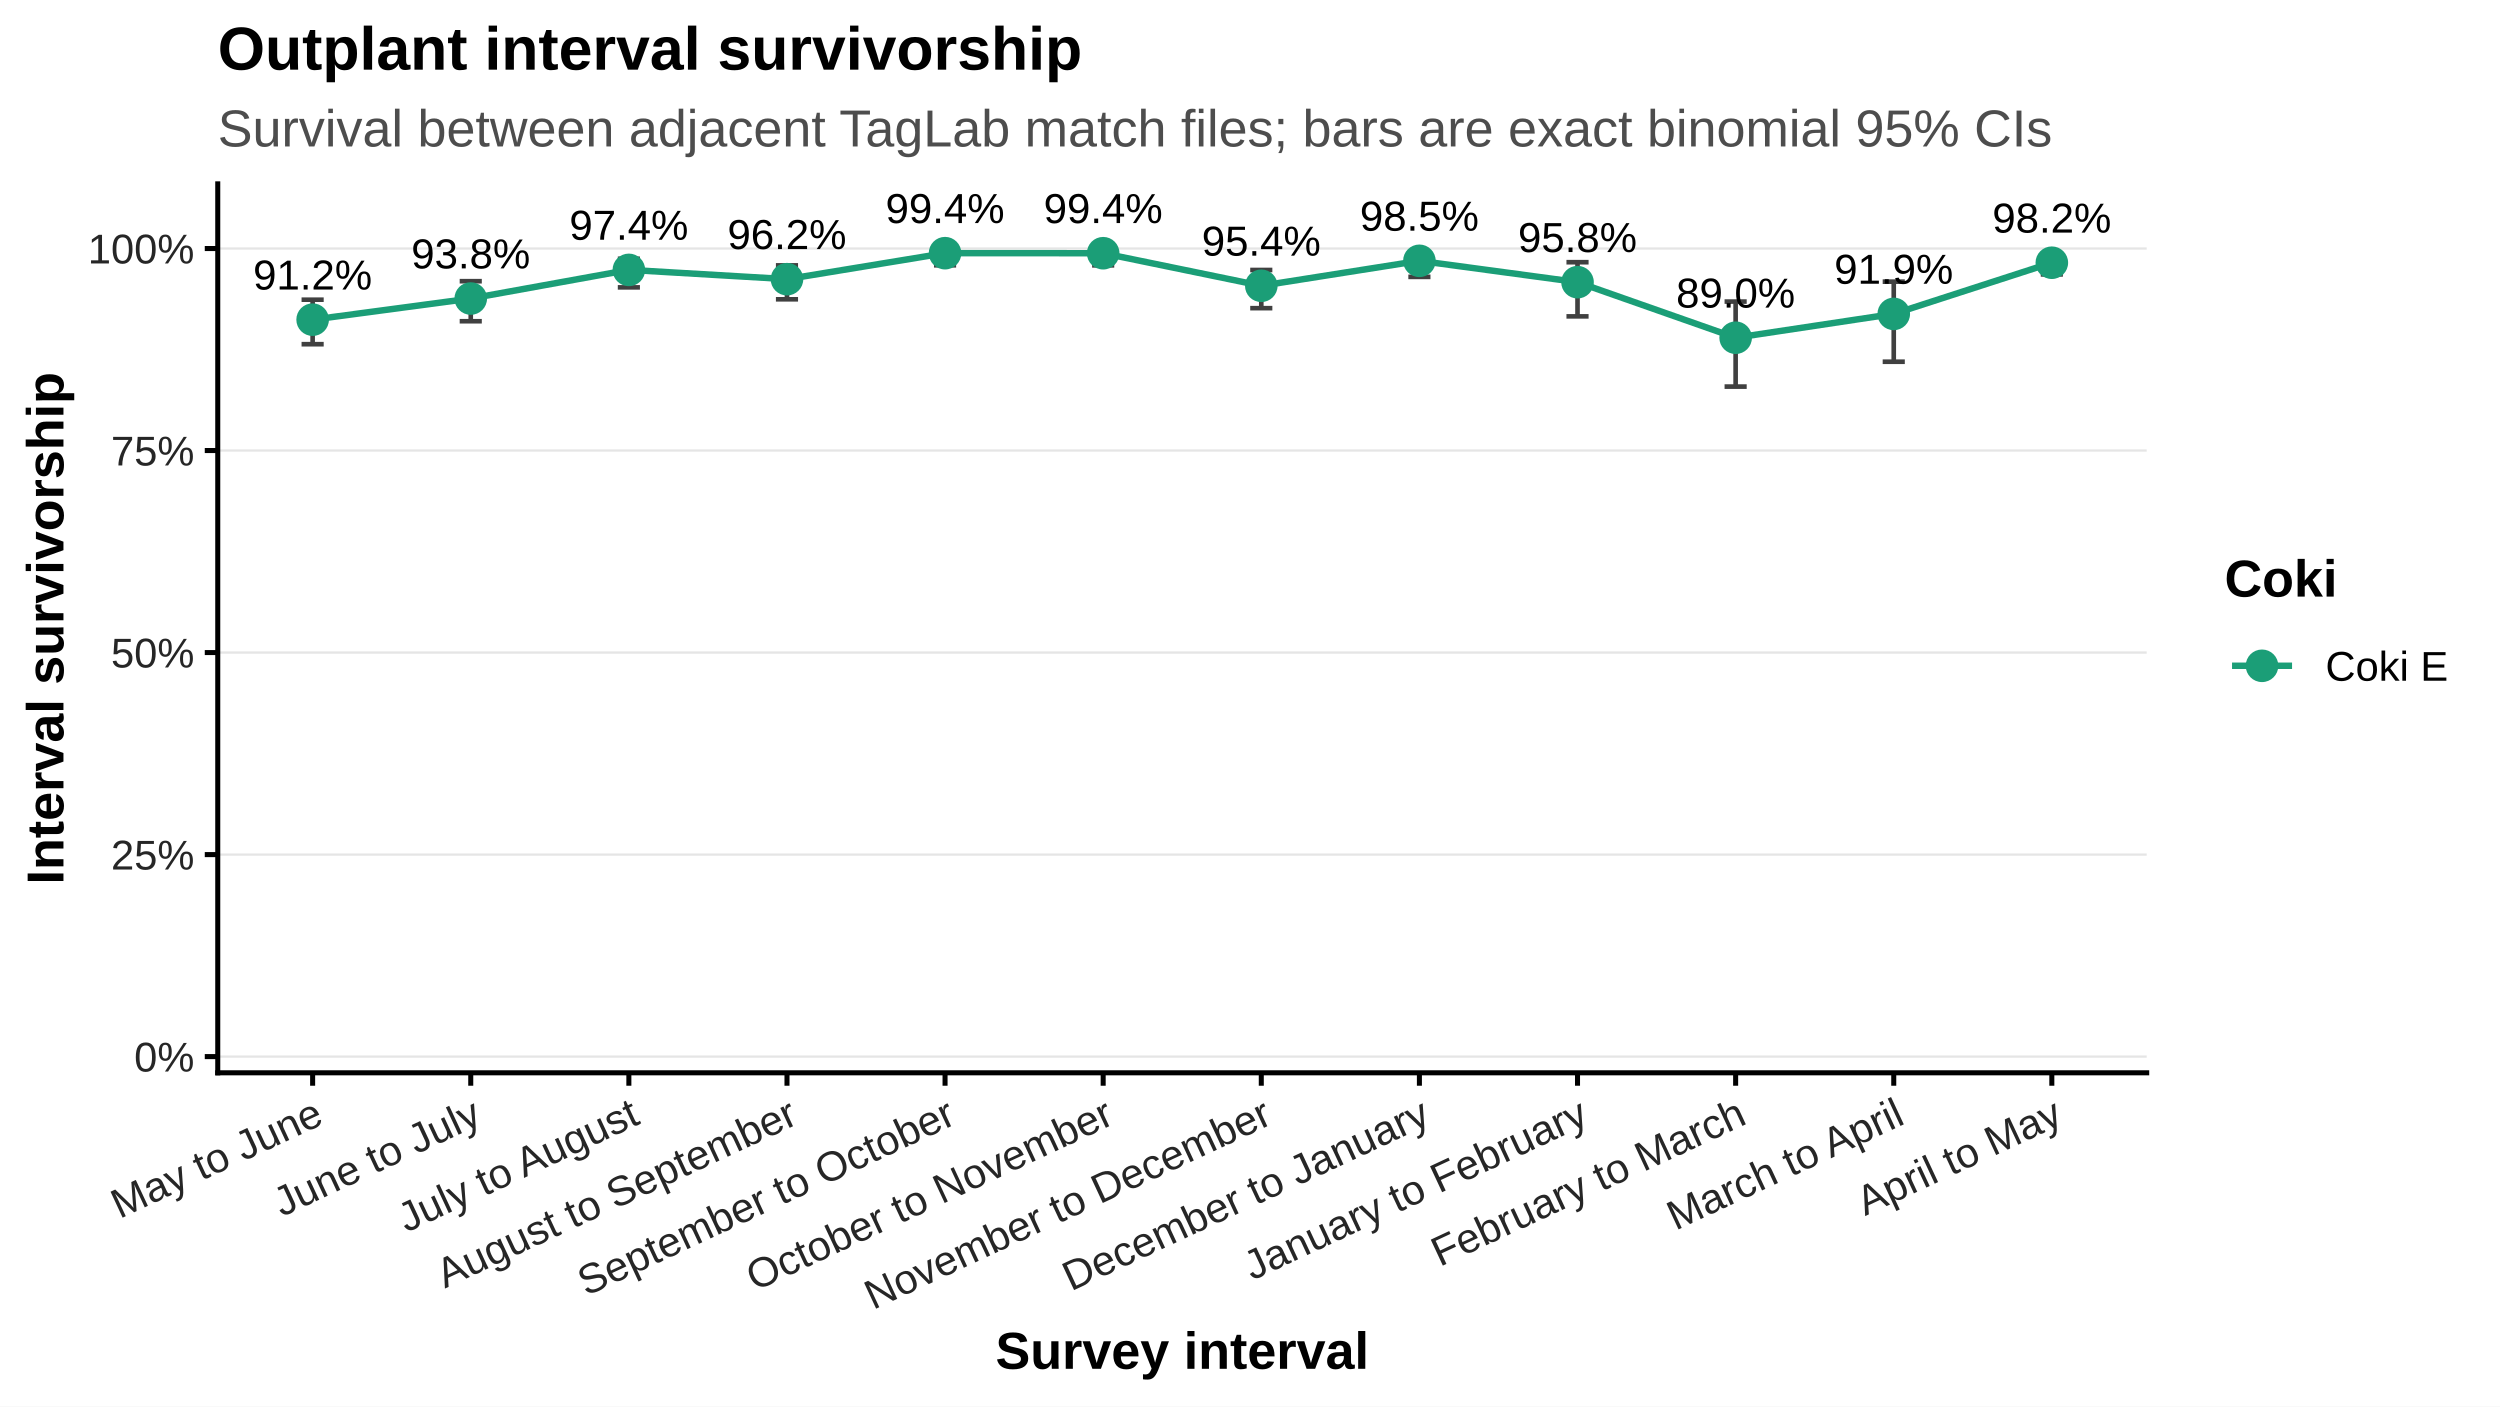
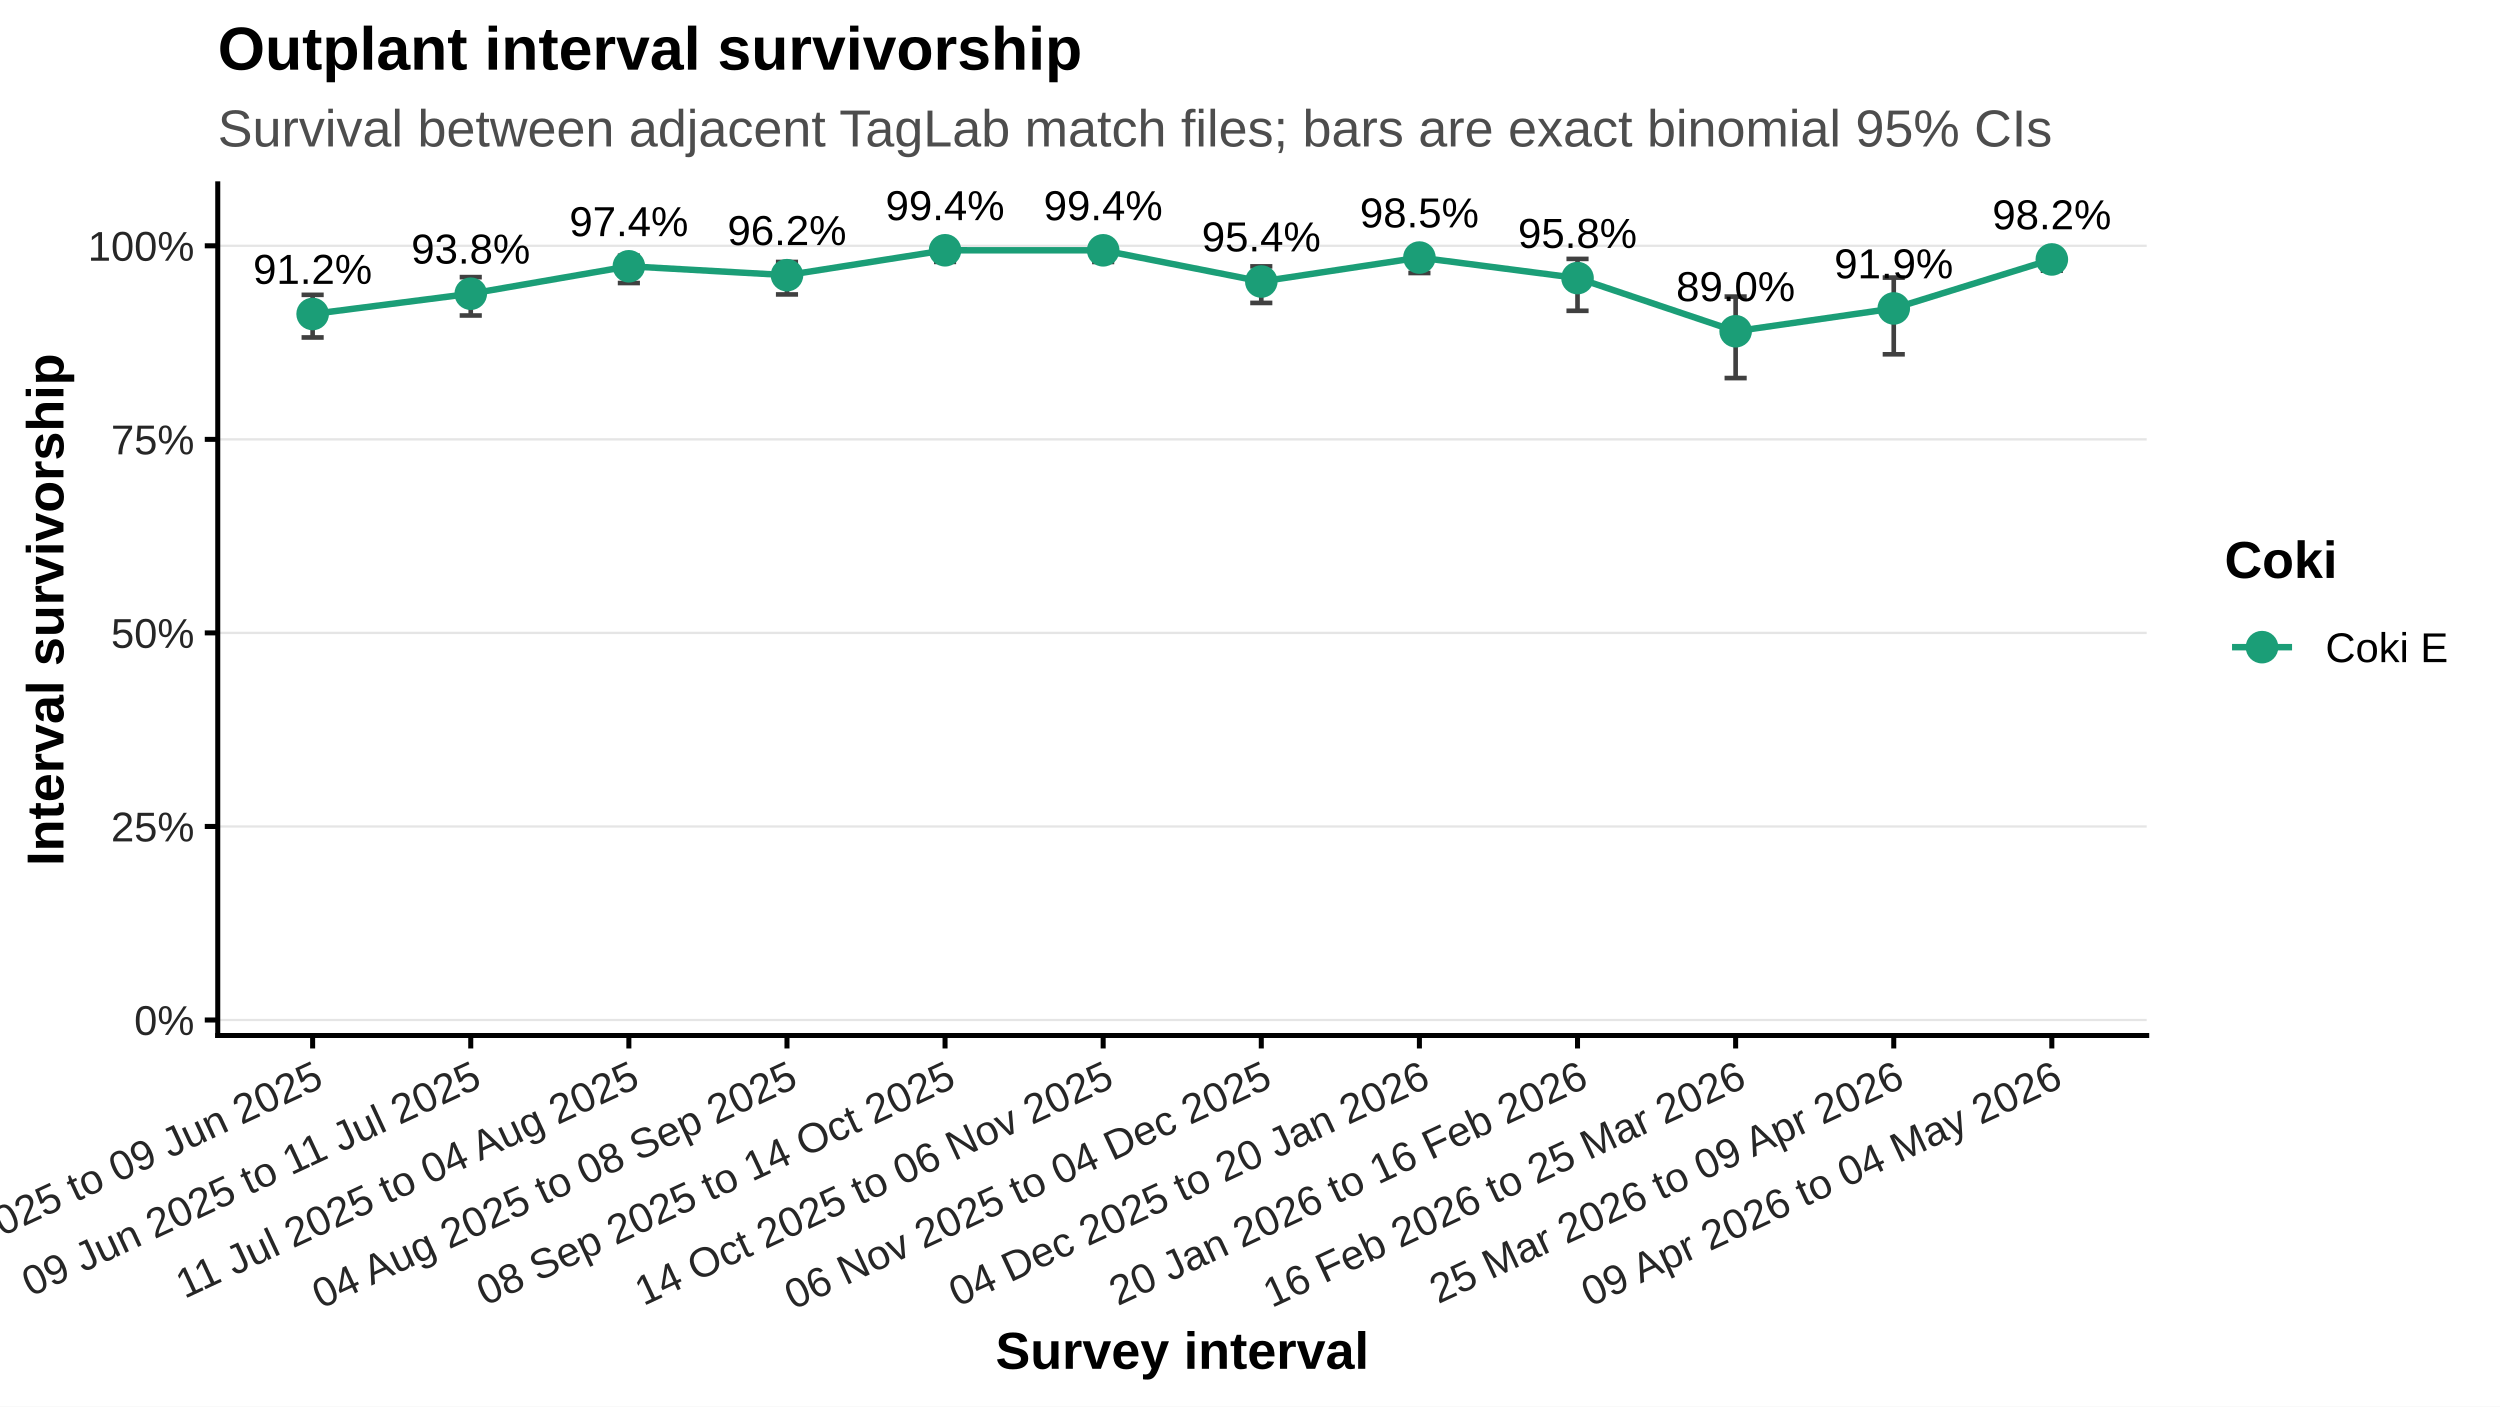
<svg xmlns="http://www.w3.org/2000/svg" class="svglite" width="576.00pt" height="324.00pt" viewBox="0 0 576.00 324.00">
  <defs>
    <style type="text/css">
    .svglite line, .svglite polyline, .svglite polygon, .svglite path, .svglite rect, .svglite circle {
      fill: none;
      stroke: #000000;
      stroke-linecap: round;
      stroke-linejoin: round;
      stroke-miterlimit: 10.00;
    }
    .svglite text {
      white-space: pre;
    }
  </style>
  </defs>
  <rect width="100%" height="100%" style="stroke: none; fill: #FFFFFF;" />
  <defs>
    <clipPath id="cpMC4wMHw1NzYuMDB8MC4wMHwzMjQuMDA=">
      <rect x="0.00" y="0.00" width="576.00" height="324.00" />
    </clipPath>
  </defs>
  <g clip-path="url(#cpMC4wMHw1NzYuMDB8MC4wMHwzMjQuMDA=)">
    <rect x="0.00" y="0.00" width="576.00" height="324.00" style="stroke-width: 1.16; stroke: #FFFFFF; fill: #FFFFFF;" />
  </g>
  <defs>
-     <clipPath id="cpNTAuMTd8NDk0LjYwfDQyLjM2fDI0Ny4xNw==">
-       <rect x="50.17" y="42.36" width="444.43" height="204.80" />
+     <clipPath id="cpNTAuMTd8NDk0LjYwfDQyLjM2fDIzOC41OA==">
+       <rect x="50.17" y="42.36" width="444.43" height="196.22" />
    </clipPath>
  </defs>
-   <g clip-path="url(#cpNTAuMTd8NDk0LjYwfDQyLjM2fDI0Ny4xNw==)">
-     <rect x="50.17" y="42.36" width="444.43" height="204.80" style="stroke-width: 1.16; stroke: none; fill: #FFFFFF;" />
-     <polyline points="50.17,243.44 494.60,243.44 " style="stroke-width: 0.53; stroke: #E5E5E5; stroke-linecap: butt;" />
-     <polyline points="50.17,196.90 494.60,196.90 " style="stroke-width: 0.53; stroke: #E5E5E5; stroke-linecap: butt;" />
-     <polyline points="50.17,150.35 494.60,150.35 " style="stroke-width: 0.53; stroke: #E5E5E5; stroke-linecap: butt;" />
-     <polyline points="50.17,103.80 494.60,103.80 " style="stroke-width: 0.53; stroke: #E5E5E5; stroke-linecap: butt;" />
-     <polyline points="50.17,57.26 494.60,57.26 " style="stroke-width: 0.53; stroke: #E5E5E5; stroke-linecap: butt;" />
-     <polyline points="69.48,69.05 74.58,69.05 " style="stroke-width: 1.07; stroke: #404040; stroke-linecap: butt;" />
-     <polyline points="72.03,69.05 72.03,79.30 " style="stroke-width: 1.07; stroke: #404040; stroke-linecap: butt;" />
-     <polyline points="69.48,79.30 74.58,79.30 " style="stroke-width: 1.07; stroke: #404040; stroke-linecap: butt;" />
-     <polyline points="105.91,64.79 111.01,64.79 " style="stroke-width: 1.07; stroke: #404040; stroke-linecap: butt;" />
-     <polyline points="108.46,64.79 108.46,74.01 " style="stroke-width: 1.07; stroke: #404040; stroke-linecap: butt;" />
-     <polyline points="105.91,74.01 111.01,74.01 " style="stroke-width: 1.07; stroke: #404040; stroke-linecap: butt;" />
-     <polyline points="142.34,59.63 147.44,59.63 " style="stroke-width: 1.07; stroke: #404040; stroke-linecap: butt;" />
-     <polyline points="144.89,59.63 144.89,66.21 " style="stroke-width: 1.07; stroke: #404040; stroke-linecap: butt;" />
-     <polyline points="142.34,66.21 147.44,66.21 " style="stroke-width: 1.07; stroke: #404040; stroke-linecap: butt;" />
-     <polyline points="178.77,61.15 183.87,61.15 " style="stroke-width: 1.07; stroke: #404040; stroke-linecap: butt;" />
-     <polyline points="181.32,61.15 181.32,68.96 " style="stroke-width: 1.07; stroke: #404040; stroke-linecap: butt;" />
-     <polyline points="178.77,68.96 183.87,68.96 " style="stroke-width: 1.07; stroke: #404040; stroke-linecap: butt;" />
-     <polyline points="215.19,57.39 220.29,57.39 " style="stroke-width: 1.07; stroke: #404040; stroke-linecap: butt;" />
-     <polyline points="217.74,57.39 217.74,61.12 " style="stroke-width: 1.07; stroke: #404040; stroke-linecap: butt;" />
-     <polyline points="215.19,61.12 220.29,61.12 " style="stroke-width: 1.07; stroke: #404040; stroke-linecap: butt;" />
-     <polyline points="251.62,57.39 256.72,57.39 " style="stroke-width: 1.07; stroke: #404040; stroke-linecap: butt;" />
-     <polyline points="254.17,57.39 254.17,61.14 " style="stroke-width: 1.07; stroke: #404040; stroke-linecap: butt;" />
-     <polyline points="251.62,61.14 256.72,61.14 " style="stroke-width: 1.07; stroke: #404040; stroke-linecap: butt;" />
-     <polyline points="288.05,62.21 293.15,62.21 " style="stroke-width: 1.07; stroke: #404040; stroke-linecap: butt;" />
-     <polyline points="290.60,62.21 290.60,71.00 " style="stroke-width: 1.07; stroke: #404040; stroke-linecap: butt;" />
-     <polyline points="288.05,71.00 293.15,71.00 " style="stroke-width: 1.07; stroke: #404040; stroke-linecap: butt;" />
-     <polyline points="324.48,58.18 329.58,58.18 " style="stroke-width: 1.07; stroke: #404040; stroke-linecap: butt;" />
-     <polyline points="327.03,58.18 327.03,63.79 " style="stroke-width: 1.07; stroke: #404040; stroke-linecap: butt;" />
-     <polyline points="324.48,63.79 329.58,63.79 " style="stroke-width: 1.07; stroke: #404040; stroke-linecap: butt;" />
-     <polyline points="360.91,60.41 366.01,60.41 " style="stroke-width: 1.07; stroke: #404040; stroke-linecap: butt;" />
-     <polyline points="363.46,60.41 363.46,72.89 " style="stroke-width: 1.07; stroke: #404040; stroke-linecap: butt;" />
-     <polyline points="360.91,72.89 366.01,72.89 " style="stroke-width: 1.07; stroke: #404040; stroke-linecap: butt;" />
-     <polyline points="397.34,69.48 402.44,69.48 " style="stroke-width: 1.07; stroke: #404040; stroke-linecap: butt;" />
-     <polyline points="399.89,69.48 399.89,89.07 " style="stroke-width: 1.07; stroke: #404040; stroke-linecap: butt;" />
-     <polyline points="397.34,89.07 402.44,89.07 " style="stroke-width: 1.07; stroke: #404040; stroke-linecap: butt;" />
-     <polyline points="433.77,64.90 438.87,64.90 " style="stroke-width: 1.07; stroke: #404040; stroke-linecap: butt;" />
-     <polyline points="436.32,64.90 436.32,83.34 " style="stroke-width: 1.07; stroke: #404040; stroke-linecap: butt;" />
-     <polyline points="433.77,83.34 438.87,83.34 " style="stroke-width: 1.07; stroke: #404040; stroke-linecap: butt;" />
-     <polyline points="470.19,58.83 475.29,58.83 " style="stroke-width: 1.07; stroke: #404040; stroke-linecap: butt;" />
-     <polyline points="472.74,58.83 472.74,63.23 " style="stroke-width: 1.07; stroke: #404040; stroke-linecap: butt;" />
-     <polyline points="470.19,63.23 475.29,63.23 " style="stroke-width: 1.07; stroke: #404040; stroke-linecap: butt;" />
-     <polyline points="72.03,73.65 108.46,68.78 144.89,62.18 181.32,64.32 217.74,58.33 254.17,58.34 290.60,65.84 327.03,60.09 363.46,65.01 399.89,77.81 436.32,72.32 472.74,60.53 " style="stroke-width: 1.49; stroke: #1B9E77; stroke-linecap: butt;" />
-     <circle cx="72.03" cy="73.65" r="3.37" style="stroke-width: 0.77; stroke: #1B9E77; fill: #1B9E77;" />
-     <circle cx="108.46" cy="68.78" r="3.37" style="stroke-width: 0.77; stroke: #1B9E77; fill: #1B9E77;" />
-     <circle cx="144.89" cy="62.18" r="3.37" style="stroke-width: 0.77; stroke: #1B9E77; fill: #1B9E77;" />
-     <circle cx="181.32" cy="64.32" r="3.37" style="stroke-width: 0.77; stroke: #1B9E77; fill: #1B9E77;" />
-     <circle cx="217.74" cy="58.33" r="3.37" style="stroke-width: 0.77; stroke: #1B9E77; fill: #1B9E77;" />
-     <circle cx="254.17" cy="58.34" r="3.37" style="stroke-width: 0.77; stroke: #1B9E77; fill: #1B9E77;" />
-     <circle cx="290.60" cy="65.84" r="3.37" style="stroke-width: 0.77; stroke: #1B9E77; fill: #1B9E77;" />
-     <circle cx="327.03" cy="60.09" r="3.37" style="stroke-width: 0.77; stroke: #1B9E77; fill: #1B9E77;" />
-     <circle cx="363.46" cy="65.01" r="3.37" style="stroke-width: 0.77; stroke: #1B9E77; fill: #1B9E77;" />
-     <circle cx="399.89" cy="77.81" r="3.37" style="stroke-width: 0.77; stroke: #1B9E77; fill: #1B9E77;" />
-     <circle cx="436.32" cy="72.32" r="3.37" style="stroke-width: 0.77; stroke: #1B9E77; fill: #1B9E77;" />
-     <circle cx="472.74" cy="60.53" r="3.37" style="stroke-width: 0.77; stroke: #1B9E77; fill: #1B9E77;" />
-     <text x="72.03" y="66.71" text-anchor="middle" style="font-size: 9.67px; font-family: &quot;Arial&quot;;" textLength="27.42px" lengthAdjust="spacingAndGlyphs">91.2%</text>
-     <text x="108.46" y="61.84" text-anchor="middle" style="font-size: 9.67px; font-family: &quot;Arial&quot;;" textLength="27.42px" lengthAdjust="spacingAndGlyphs">93.8%</text>
-     <text x="144.89" y="55.24" text-anchor="middle" style="font-size: 9.67px; font-family: &quot;Arial&quot;;" textLength="27.42px" lengthAdjust="spacingAndGlyphs">97.4%</text>
-     <text x="181.32" y="57.38" text-anchor="middle" style="font-size: 9.67px; font-family: &quot;Arial&quot;;" textLength="27.42px" lengthAdjust="spacingAndGlyphs">96.2%</text>
-     <text x="217.74" y="51.39" text-anchor="middle" style="font-size: 9.67px; font-family: &quot;Arial&quot;;" textLength="27.42px" lengthAdjust="spacingAndGlyphs">99.4%</text>
-     <text x="254.17" y="51.40" text-anchor="middle" style="font-size: 9.67px; font-family: &quot;Arial&quot;;" textLength="27.42px" lengthAdjust="spacingAndGlyphs">99.4%</text>
-     <text x="290.60" y="58.90" text-anchor="middle" style="font-size: 9.67px; font-family: &quot;Arial&quot;;" textLength="27.42px" lengthAdjust="spacingAndGlyphs">95.4%</text>
-     <text x="327.03" y="53.15" text-anchor="middle" style="font-size: 9.67px; font-family: &quot;Arial&quot;;" textLength="27.42px" lengthAdjust="spacingAndGlyphs">98.5%</text>
-     <text x="363.46" y="58.07" text-anchor="middle" style="font-size: 9.67px; font-family: &quot;Arial&quot;;" textLength="27.42px" lengthAdjust="spacingAndGlyphs">95.8%</text>
-     <text x="399.89" y="70.87" text-anchor="middle" style="font-size: 9.67px; font-family: &quot;Arial&quot;;" textLength="27.42px" lengthAdjust="spacingAndGlyphs">89.0%</text>
-     <text x="436.32" y="65.38" text-anchor="middle" style="font-size: 9.67px; font-family: &quot;Arial&quot;;" textLength="27.42px" lengthAdjust="spacingAndGlyphs">91.9%</text>
-     <text x="472.74" y="53.59" text-anchor="middle" style="font-size: 9.67px; font-family: &quot;Arial&quot;;" textLength="27.42px" lengthAdjust="spacingAndGlyphs">98.2%</text>
+   <g clip-path="url(#cpNTAuMTd8NDk0LjYwfDQyLjM2fDIzOC41OA==)">
+     <rect x="50.17" y="42.36" width="444.43" height="196.22" style="stroke-width: 1.16; stroke: none; fill: #FFFFFF;" />
+     <polyline points="50.17,235.01 494.60,235.01 " style="stroke-width: 0.53; stroke: #E5E5E5; stroke-linecap: butt;" />
+     <polyline points="50.17,190.42 494.60,190.42 " style="stroke-width: 0.53; stroke: #E5E5E5; stroke-linecap: butt;" />
+     <polyline points="50.17,145.82 494.60,145.82 " style="stroke-width: 0.53; stroke: #E5E5E5; stroke-linecap: butt;" />
+     <polyline points="50.17,101.23 494.60,101.23 " style="stroke-width: 0.53; stroke: #E5E5E5; stroke-linecap: butt;" />
+     <polyline points="50.17,56.63 494.60,56.63 " style="stroke-width: 0.53; stroke: #E5E5E5; stroke-linecap: butt;" />
+     <polyline points="69.48,67.93 74.58,67.93 " style="stroke-width: 1.07; stroke: #404040; stroke-linecap: butt;" />
+     <polyline points="72.03,67.93 72.03,77.75 " style="stroke-width: 1.07; stroke: #404040; stroke-linecap: butt;" />
+     <polyline points="69.48,77.75 74.58,77.75 " style="stroke-width: 1.07; stroke: #404040; stroke-linecap: butt;" />
+     <polyline points="105.91,63.85 111.01,63.85 " style="stroke-width: 1.07; stroke: #404040; stroke-linecap: butt;" />
+     <polyline points="108.46,63.85 108.46,72.69 " style="stroke-width: 1.07; stroke: #404040; stroke-linecap: butt;" />
+     <polyline points="105.91,72.69 111.01,72.69 " style="stroke-width: 1.07; stroke: #404040; stroke-linecap: butt;" />
+     <polyline points="142.34,58.91 147.44,58.91 " style="stroke-width: 1.07; stroke: #404040; stroke-linecap: butt;" />
+     <polyline points="144.89,58.91 144.89,65.21 " style="stroke-width: 1.07; stroke: #404040; stroke-linecap: butt;" />
+     <polyline points="142.34,65.21 147.44,65.21 " style="stroke-width: 1.07; stroke: #404040; stroke-linecap: butt;" />
+     <polyline points="178.77,60.36 183.87,60.36 " style="stroke-width: 1.07; stroke: #404040; stroke-linecap: butt;" />
+     <polyline points="181.32,60.36 181.32,67.84 " style="stroke-width: 1.07; stroke: #404040; stroke-linecap: butt;" />
+     <polyline points="178.77,67.84 183.87,67.84 " style="stroke-width: 1.07; stroke: #404040; stroke-linecap: butt;" />
+     <polyline points="215.19,56.76 220.29,56.76 " style="stroke-width: 1.07; stroke: #404040; stroke-linecap: butt;" />
+     <polyline points="217.74,56.76 217.74,60.33 " style="stroke-width: 1.07; stroke: #404040; stroke-linecap: butt;" />
+     <polyline points="215.19,60.33 220.29,60.33 " style="stroke-width: 1.07; stroke: #404040; stroke-linecap: butt;" />
+     <polyline points="251.62,56.76 256.72,56.76 " style="stroke-width: 1.07; stroke: #404040; stroke-linecap: butt;" />
+     <polyline points="254.17,56.76 254.17,60.35 " style="stroke-width: 1.07; stroke: #404040; stroke-linecap: butt;" />
+     <polyline points="251.62,60.35 256.72,60.35 " style="stroke-width: 1.07; stroke: #404040; stroke-linecap: butt;" />
+     <polyline points="288.05,61.37 293.15,61.37 " style="stroke-width: 1.07; stroke: #404040; stroke-linecap: butt;" />
+     <polyline points="290.60,61.37 290.60,69.80 " style="stroke-width: 1.07; stroke: #404040; stroke-linecap: butt;" />
+     <polyline points="288.05,69.80 293.15,69.80 " style="stroke-width: 1.07; stroke: #404040; stroke-linecap: butt;" />
+     <polyline points="324.48,57.52 329.58,57.52 " style="stroke-width: 1.07; stroke: #404040; stroke-linecap: butt;" />
+     <polyline points="327.03,57.52 327.03,62.90 " style="stroke-width: 1.07; stroke: #404040; stroke-linecap: butt;" />
+     <polyline points="324.48,62.90 329.58,62.90 " style="stroke-width: 1.07; stroke: #404040; stroke-linecap: butt;" />
+     <polyline points="360.91,59.65 366.01,59.65 " style="stroke-width: 1.07; stroke: #404040; stroke-linecap: butt;" />
+     <polyline points="363.46,59.65 363.46,71.61 " style="stroke-width: 1.07; stroke: #404040; stroke-linecap: butt;" />
+     <polyline points="360.91,71.61 366.01,71.61 " style="stroke-width: 1.07; stroke: #404040; stroke-linecap: butt;" />
+     <polyline points="397.34,68.34 402.44,68.34 " style="stroke-width: 1.07; stroke: #404040; stroke-linecap: butt;" />
+     <polyline points="399.89,68.34 399.89,87.11 " style="stroke-width: 1.07; stroke: #404040; stroke-linecap: butt;" />
+     <polyline points="397.34,87.11 402.44,87.11 " style="stroke-width: 1.07; stroke: #404040; stroke-linecap: butt;" />
+     <polyline points="433.77,63.96 438.87,63.96 " style="stroke-width: 1.07; stroke: #404040; stroke-linecap: butt;" />
+     <polyline points="436.32,63.96 436.32,81.63 " style="stroke-width: 1.07; stroke: #404040; stroke-linecap: butt;" />
+     <polyline points="433.77,81.63 438.87,81.63 " style="stroke-width: 1.07; stroke: #404040; stroke-linecap: butt;" />
+     <polyline points="470.19,58.14 475.29,58.14 " style="stroke-width: 1.07; stroke: #404040; stroke-linecap: butt;" />
+     <polyline points="472.74,58.14 472.74,62.36 " style="stroke-width: 1.07; stroke: #404040; stroke-linecap: butt;" />
+     <polyline points="470.19,62.36 475.29,62.36 " style="stroke-width: 1.07; stroke: #404040; stroke-linecap: butt;" />
+     <polyline points="72.03,72.34 108.46,67.67 144.89,61.35 181.32,63.40 217.74,57.66 254.17,57.67 290.60,64.86 327.03,59.34 363.46,64.07 399.89,76.32 436.32,71.06 472.74,59.77 " style="stroke-width: 1.49; stroke: #1B9E77; stroke-linecap: butt;" />
+     <circle cx="72.03" cy="72.34" r="3.37" style="stroke-width: 0.77; stroke: #1B9E77; fill: #1B9E77;" />
+     <circle cx="108.46" cy="67.67" r="3.37" style="stroke-width: 0.77; stroke: #1B9E77; fill: #1B9E77;" />
+     <circle cx="144.89" cy="61.35" r="3.37" style="stroke-width: 0.77; stroke: #1B9E77; fill: #1B9E77;" />
+     <circle cx="181.32" cy="63.40" r="3.37" style="stroke-width: 0.77; stroke: #1B9E77; fill: #1B9E77;" />
+     <circle cx="217.74" cy="57.66" r="3.37" style="stroke-width: 0.77; stroke: #1B9E77; fill: #1B9E77;" />
+     <circle cx="254.17" cy="57.67" r="3.37" style="stroke-width: 0.77; stroke: #1B9E77; fill: #1B9E77;" />
+     <circle cx="290.60" cy="64.86" r="3.37" style="stroke-width: 0.77; stroke: #1B9E77; fill: #1B9E77;" />
+     <circle cx="327.03" cy="59.34" r="3.37" style="stroke-width: 0.77; stroke: #1B9E77; fill: #1B9E77;" />
+     <circle cx="363.46" cy="64.07" r="3.37" style="stroke-width: 0.77; stroke: #1B9E77; fill: #1B9E77;" />
+     <circle cx="399.89" cy="76.32" r="3.37" style="stroke-width: 0.77; stroke: #1B9E77; fill: #1B9E77;" />
+     <circle cx="436.32" cy="71.06" r="3.37" style="stroke-width: 0.77; stroke: #1B9E77; fill: #1B9E77;" />
+     <circle cx="472.74" cy="59.77" r="3.37" style="stroke-width: 0.77; stroke: #1B9E77; fill: #1B9E77;" />
+     <text x="72.03" y="65.40" text-anchor="middle" style="font-size: 9.67px; font-family: &quot;Arial&quot;;" textLength="27.42px" lengthAdjust="spacingAndGlyphs">91.2%</text>
+     <text x="108.46" y="60.73" text-anchor="middle" style="font-size: 9.67px; font-family: &quot;Arial&quot;;" textLength="27.42px" lengthAdjust="spacingAndGlyphs">93.8%</text>
+     <text x="144.89" y="54.41" text-anchor="middle" style="font-size: 9.67px; font-family: &quot;Arial&quot;;" textLength="27.42px" lengthAdjust="spacingAndGlyphs">97.4%</text>
+     <text x="181.32" y="56.46" text-anchor="middle" style="font-size: 9.67px; font-family: &quot;Arial&quot;;" textLength="27.42px" lengthAdjust="spacingAndGlyphs">96.2%</text>
+     <text x="217.74" y="50.72" text-anchor="middle" style="font-size: 9.67px; font-family: &quot;Arial&quot;;" textLength="27.42px" lengthAdjust="spacingAndGlyphs">99.4%</text>
+     <text x="254.17" y="50.73" text-anchor="middle" style="font-size: 9.67px; font-family: &quot;Arial&quot;;" textLength="27.42px" lengthAdjust="spacingAndGlyphs">99.4%</text>
+     <text x="290.60" y="57.92" text-anchor="middle" style="font-size: 9.67px; font-family: &quot;Arial&quot;;" textLength="27.42px" lengthAdjust="spacingAndGlyphs">95.4%</text>
+     <text x="327.03" y="52.40" text-anchor="middle" style="font-size: 9.67px; font-family: &quot;Arial&quot;;" textLength="27.42px" lengthAdjust="spacingAndGlyphs">98.5%</text>
+     <text x="363.46" y="57.12" text-anchor="middle" style="font-size: 9.67px; font-family: &quot;Arial&quot;;" textLength="27.42px" lengthAdjust="spacingAndGlyphs">95.8%</text>
+     <text x="399.89" y="69.38" text-anchor="middle" style="font-size: 9.67px; font-family: &quot;Arial&quot;;" textLength="27.42px" lengthAdjust="spacingAndGlyphs">89.0%</text>
+     <text x="436.32" y="64.12" text-anchor="middle" style="font-size: 9.67px; font-family: &quot;Arial&quot;;" textLength="27.42px" lengthAdjust="spacingAndGlyphs">91.9%</text>
+     <text x="472.74" y="52.83" text-anchor="middle" style="font-size: 9.67px; font-family: &quot;Arial&quot;;" textLength="27.42px" lengthAdjust="spacingAndGlyphs">98.2%</text>
  </g>
  <g clip-path="url(#cpMC4wMHw1NzYuMDB8MC4wMHwzMjQuMDA=)">
-     <polyline points="50.17,247.17 50.17,42.36 " style="stroke-width: 1.16; stroke-linecap: square;" />
-     <text x="44.79" y="246.88" text-anchor="end" style="font-size: 9.60px;fill: #262626; font-family: &quot;Arial&quot;;" textLength="13.87px" lengthAdjust="spacingAndGlyphs">0%</text>
-     <text x="44.79" y="200.34" text-anchor="end" style="font-size: 9.60px;fill: #262626; font-family: &quot;Arial&quot;;" textLength="19.20px" lengthAdjust="spacingAndGlyphs">25%</text>
-     <text x="44.79" y="153.79" text-anchor="end" style="font-size: 9.60px;fill: #262626; font-family: &quot;Arial&quot;;" textLength="19.20px" lengthAdjust="spacingAndGlyphs">50%</text>
-     <text x="44.79" y="107.25" text-anchor="end" style="font-size: 9.60px;fill: #262626; font-family: &quot;Arial&quot;;" textLength="19.20px" lengthAdjust="spacingAndGlyphs">75%</text>
-     <text x="44.79" y="60.70" text-anchor="end" style="font-size: 9.60px;fill: #262626; font-family: &quot;Arial&quot;;" textLength="24.54px" lengthAdjust="spacingAndGlyphs">100%</text>
-     <polyline points="47.18,243.44 50.17,243.44 " style="stroke-width: 1.16; stroke-linecap: butt;" />
-     <polyline points="47.18,196.90 50.17,196.90 " style="stroke-width: 1.16; stroke-linecap: butt;" />
-     <polyline points="47.18,150.35 50.17,150.35 " style="stroke-width: 1.16; stroke-linecap: butt;" />
-     <polyline points="47.18,103.80 50.17,103.80 " style="stroke-width: 1.16; stroke-linecap: butt;" />
-     <polyline points="47.18,57.26 50.17,57.26 " style="stroke-width: 1.16; stroke-linecap: butt;" />
-     <polyline points="50.17,247.17 494.60,247.17 " style="stroke-width: 1.16; stroke-linecap: square;" />
-     <polyline points="72.03,250.15 72.03,247.17 " style="stroke-width: 1.16; stroke-linecap: butt;" />
-     <polyline points="108.46,250.15 108.46,247.17 " style="stroke-width: 1.16; stroke-linecap: butt;" />
-     <polyline points="144.89,250.15 144.89,247.17 " style="stroke-width: 1.16; stroke-linecap: butt;" />
-     <polyline points="181.32,250.15 181.32,247.17 " style="stroke-width: 1.16; stroke-linecap: butt;" />
-     <polyline points="217.74,250.15 217.74,247.17 " style="stroke-width: 1.16; stroke-linecap: butt;" />
-     <polyline points="254.17,250.15 254.17,247.17 " style="stroke-width: 1.16; stroke-linecap: butt;" />
-     <polyline points="290.60,250.15 290.60,247.17 " style="stroke-width: 1.16; stroke-linecap: butt;" />
-     <polyline points="327.03,250.15 327.03,247.17 " style="stroke-width: 1.16; stroke-linecap: butt;" />
-     <polyline points="363.46,250.15 363.46,247.17 " style="stroke-width: 1.16; stroke-linecap: butt;" />
-     <polyline points="399.89,250.15 399.89,247.17 " style="stroke-width: 1.16; stroke-linecap: butt;" />
-     <polyline points="436.32,250.15 436.32,247.17 " style="stroke-width: 1.16; stroke-linecap: butt;" />
-     <polyline points="472.74,250.15 472.74,247.17 " style="stroke-width: 1.16; stroke-linecap: butt;" />
-     <text transform="translate(74.94,258.78) rotate(-25)" text-anchor="end" style="font-size: 9.60px;fill: #262626; font-family: &quot;Arial&quot;;" textLength="52.25px" lengthAdjust="spacingAndGlyphs">May to June</text>
-     <text transform="translate(111.37,258.78) rotate(-25)" text-anchor="end" style="font-size: 9.60px;fill: #262626; font-family: &quot;Arial&quot;;" textLength="51.18px" lengthAdjust="spacingAndGlyphs">June to July</text>
-     <text transform="translate(147.80,258.78) rotate(-25)" text-anchor="end" style="font-size: 9.60px;fill: #262626; font-family: &quot;Arial&quot;;" textLength="60.25px" lengthAdjust="spacingAndGlyphs">July to August</text>
-     <text transform="translate(184.23,258.78) rotate(-25)" text-anchor="end" style="font-size: 9.60px;fill: #262626; font-family: &quot;Arial&quot;;" textLength="90.12px" lengthAdjust="spacingAndGlyphs">August to September</text>
-     <text transform="translate(220.65,258.78) rotate(-25)" text-anchor="end" style="font-size: 9.60px;fill: #262626; font-family: &quot;Arial&quot;;" textLength="94.38px" lengthAdjust="spacingAndGlyphs">September to October</text>
-     <text transform="translate(257.08,258.78) rotate(-25)" text-anchor="end" style="font-size: 9.60px;fill: #262626; font-family: &quot;Arial&quot;;" textLength="91.70px" lengthAdjust="spacingAndGlyphs">October to November</text>
-     <text transform="translate(293.51,258.78) rotate(-25)" text-anchor="end" style="font-size: 9.60px;fill: #262626; font-family: &quot;Arial&quot;;" textLength="101.83px" lengthAdjust="spacingAndGlyphs">November to December</text>
-     <text transform="translate(329.94,258.78) rotate(-25)" text-anchor="end" style="font-size: 9.60px;fill: #262626; font-family: &quot;Arial&quot;;" textLength="91.71px" lengthAdjust="spacingAndGlyphs">December to January</text>
-     <text transform="translate(366.37,258.78) rotate(-25)" text-anchor="end" style="font-size: 9.60px;fill: #262626; font-family: &quot;Arial&quot;;" textLength="85.85px" lengthAdjust="spacingAndGlyphs">January to February</text>
-     <text transform="translate(402.80,258.78) rotate(-25)" text-anchor="end" style="font-size: 9.60px;fill: #262626; font-family: &quot;Arial&quot;;" textLength="78.37px" lengthAdjust="spacingAndGlyphs">February to March</text>
-     <text transform="translate(439.22,258.78) rotate(-25)" text-anchor="end" style="font-size: 9.60px;fill: #262626; font-family: &quot;Arial&quot;;" textLength="59.18px" lengthAdjust="spacingAndGlyphs">March to April</text>
-     <text transform="translate(475.65,258.78) rotate(-25)" text-anchor="end" style="font-size: 9.60px;fill: #262626; font-family: &quot;Arial&quot;;" textLength="50.64px" lengthAdjust="spacingAndGlyphs">April to May</text>
+     <polyline points="50.17,238.58 50.17,42.36 " style="stroke-width: 1.16; stroke-linecap: square;" />
+     <text x="44.79" y="238.45" text-anchor="end" style="font-size: 9.60px;fill: #262626; font-family: &quot;Arial&quot;;" textLength="13.87px" lengthAdjust="spacingAndGlyphs">0%</text>
+     <text x="44.79" y="193.86" text-anchor="end" style="font-size: 9.60px;fill: #262626; font-family: &quot;Arial&quot;;" textLength="19.20px" lengthAdjust="spacingAndGlyphs">25%</text>
+     <text x="44.79" y="149.26" text-anchor="end" style="font-size: 9.60px;fill: #262626; font-family: &quot;Arial&quot;;" textLength="19.20px" lengthAdjust="spacingAndGlyphs">50%</text>
+     <text x="44.79" y="104.67" text-anchor="end" style="font-size: 9.60px;fill: #262626; font-family: &quot;Arial&quot;;" textLength="19.20px" lengthAdjust="spacingAndGlyphs">75%</text>
+     <text x="44.79" y="60.07" text-anchor="end" style="font-size: 9.60px;fill: #262626; font-family: &quot;Arial&quot;;" textLength="24.54px" lengthAdjust="spacingAndGlyphs">100%</text>
+     <polyline points="47.18,235.01 50.17,235.01 " style="stroke-width: 1.16; stroke-linecap: butt;" />
+     <polyline points="47.18,190.42 50.17,190.42 " style="stroke-width: 1.16; stroke-linecap: butt;" />
+     <polyline points="47.18,145.82 50.17,145.82 " style="stroke-width: 1.16; stroke-linecap: butt;" />
+     <polyline points="47.18,101.23 50.17,101.23 " style="stroke-width: 1.16; stroke-linecap: butt;" />
+     <polyline points="47.18,56.63 50.17,56.63 " style="stroke-width: 1.16; stroke-linecap: butt;" />
+     <polyline points="50.17,238.58 494.60,238.58 " style="stroke-width: 1.16; stroke-linecap: square;" />
+     <polyline points="72.03,241.57 72.03,238.58 " style="stroke-width: 1.16; stroke-linecap: butt;" />
+     <polyline points="108.46,241.57 108.46,238.58 " style="stroke-width: 1.16; stroke-linecap: butt;" />
+     <polyline points="144.89,241.57 144.89,238.58 " style="stroke-width: 1.16; stroke-linecap: butt;" />
+     <polyline points="181.32,241.57 181.32,238.58 " style="stroke-width: 1.16; stroke-linecap: butt;" />
+     <polyline points="217.74,241.57 217.74,238.58 " style="stroke-width: 1.16; stroke-linecap: butt;" />
+     <polyline points="254.17,241.57 254.17,238.58 " style="stroke-width: 1.16; stroke-linecap: butt;" />
+     <polyline points="290.60,241.57 290.60,238.58 " style="stroke-width: 1.16; stroke-linecap: butt;" />
+     <polyline points="327.03,241.57 327.03,238.58 " style="stroke-width: 1.16; stroke-linecap: butt;" />
+     <polyline points="363.46,241.57 363.46,238.58 " style="stroke-width: 1.16; stroke-linecap: butt;" />
+     <polyline points="399.89,241.57 399.89,238.58 " style="stroke-width: 1.16; stroke-linecap: butt;" />
+     <polyline points="436.32,241.57 436.32,238.58 " style="stroke-width: 1.16; stroke-linecap: butt;" />
+     <polyline points="472.74,241.57 472.74,238.58 " style="stroke-width: 1.16; stroke-linecap: butt;" />
+     <text transform="translate(74.94,250.20) rotate(-25)" text-anchor="end" style="font-size: 9.60px;fill: #262626; font-family: &quot;Arial&quot;;" textLength="121.59px" lengthAdjust="spacingAndGlyphs">07 May 2025 to 09 Jun 2025</text>
+     <text transform="translate(111.37,250.20) rotate(-25)" text-anchor="end" style="font-size: 9.60px;fill: #262626; font-family: &quot;Arial&quot;;" textLength="115.73px" lengthAdjust="spacingAndGlyphs">09 Jun 2025 to 11 Jul 2025</text>
+     <text transform="translate(147.80,250.20) rotate(-25)" text-anchor="end" style="font-size: 9.60px;fill: #262626; font-family: &quot;Arial&quot;;" textLength="117.34px" lengthAdjust="spacingAndGlyphs">11 Jul 2025 to 04 Aug 2025</text>
+     <text transform="translate(184.23,250.20) rotate(-25)" text-anchor="end" style="font-size: 9.60px;fill: #262626; font-family: &quot;Arial&quot;;" textLength="122.15px" lengthAdjust="spacingAndGlyphs">04 Aug 2025 to 08 Sep 2025</text>
+     <text transform="translate(220.65,250.20) rotate(-25)" text-anchor="end" style="font-size: 9.60px;fill: #262626; font-family: &quot;Arial&quot;;" textLength="120.00px" lengthAdjust="spacingAndGlyphs">08 Sep 2025 to 14 Oct 2025</text>
+     <text transform="translate(257.08,250.20) rotate(-25)" text-anchor="end" style="font-size: 9.60px;fill: #262626; font-family: &quot;Arial&quot;;" textLength="119.98px" lengthAdjust="spacingAndGlyphs">14 Oct 2025 to 06 Nov 2025</text>
+     <text transform="translate(293.51,250.20) rotate(-25)" text-anchor="end" style="font-size: 9.60px;fill: #262626; font-family: &quot;Arial&quot;;" textLength="122.12px" lengthAdjust="spacingAndGlyphs">06 Nov 2025 to 04 Dec 2025</text>
+     <text transform="translate(329.94,250.20) rotate(-25)" text-anchor="end" style="font-size: 9.60px;fill: #262626; font-family: &quot;Arial&quot;;" textLength="120.53px" lengthAdjust="spacingAndGlyphs">04 Dec 2025 to 20 Jan 2026</text>
+     <text transform="translate(366.37,250.20) rotate(-25)" text-anchor="end" style="font-size: 9.60px;fill: #262626; font-family: &quot;Arial&quot;;" textLength="120.00px" lengthAdjust="spacingAndGlyphs">20 Jan 2026 to 16 Feb 2026</text>
+     <text transform="translate(402.80,250.20) rotate(-25)" text-anchor="end" style="font-size: 9.60px;fill: #262626; font-family: &quot;Arial&quot;;" textLength="121.06px" lengthAdjust="spacingAndGlyphs">16 Feb 2026 to 25 Mar 2026</text>
+     <text transform="translate(439.22,250.20) rotate(-25)" text-anchor="end" style="font-size: 9.60px;fill: #262626; font-family: &quot;Arial&quot;;" textLength="119.46px" lengthAdjust="spacingAndGlyphs">25 Mar 2026 to 09 Apr 2026</text>
+     <text transform="translate(475.65,250.20) rotate(-25)" text-anchor="end" style="font-size: 9.60px;fill: #262626; font-family: &quot;Arial&quot;;" textLength="121.06px" lengthAdjust="spacingAndGlyphs">09 Apr 2026 to 04 May 2026</text>
    <text x="272.39" y="315.37" text-anchor="middle" style="font-size: 12.00px; font-weight: bold; font-family: &quot;Arial&quot;;" textLength="86.05px" lengthAdjust="spacingAndGlyphs">Survey interval</text>
-     <text transform="translate(14.62,144.76) rotate(-90)" text-anchor="middle" style="font-size: 12.00px; font-weight: bold; font-family: &quot;Arial&quot;;" textLength="118.05px" lengthAdjust="spacingAndGlyphs">Interval survivorship</text>
-     <rect x="506.56" y="121.51" width="63.47" height="46.50" style="stroke-width: 1.16; stroke: none; fill: #FFFFFF;" />
-     <text x="512.53" y="137.46" style="font-size: 12.00px; font-weight: bold; font-family: &quot;Arial&quot;;" textLength="26.01px" lengthAdjust="spacingAndGlyphs">Coki</text>
-     <rect x="512.53" y="144.76" width="17.28" height="17.28" style="stroke-width: 1.16; stroke: none; fill: #FFFFFF;" />
-     <line x1="514.26" y1="153.40" x2="528.09" y2="153.40" style="stroke-width: 1.49; stroke: #1B9E77; stroke-linecap: butt;" />
-     <circle cx="521.17" cy="153.40" r="3.37" style="stroke-width: 0.77; stroke: #1B9E77; fill: #1B9E77;" />
-     <text x="535.79" y="156.84" style="font-size: 9.60px; font-family: &quot;Arial&quot;;" textLength="28.25px" lengthAdjust="spacingAndGlyphs">Coki E</text>
+     <text transform="translate(14.62,140.47) rotate(-90)" text-anchor="middle" style="font-size: 12.00px; font-weight: bold; font-family: &quot;Arial&quot;;" textLength="118.05px" lengthAdjust="spacingAndGlyphs">Interval survivorship</text>
+     <rect x="506.56" y="117.22" width="63.47" height="46.50" style="stroke-width: 1.16; stroke: none; fill: #FFFFFF;" />
+     <text x="512.53" y="133.16" style="font-size: 12.00px; font-weight: bold; font-family: &quot;Arial&quot;;" textLength="26.01px" lengthAdjust="spacingAndGlyphs">Coki</text>
+     <rect x="512.53" y="140.46" width="17.28" height="17.28" style="stroke-width: 1.16; stroke: none; fill: #FFFFFF;" />
+     <line x1="514.26" y1="149.10" x2="528.09" y2="149.10" style="stroke-width: 1.49; stroke: #1B9E77; stroke-linecap: butt;" />
+     <circle cx="521.17" cy="149.10" r="3.37" style="stroke-width: 0.77; stroke: #1B9E77; fill: #1B9E77;" />
+     <text x="535.79" y="152.55" style="font-size: 9.60px; font-family: &quot;Arial&quot;;" textLength="28.25px" lengthAdjust="spacingAndGlyphs">Coki E</text>
    <text x="50.17" y="33.74" style="font-size: 12.00px;fill: #4D4D4D; font-family: &quot;Arial&quot;;" textLength="424.20px" lengthAdjust="spacingAndGlyphs">Survival between adjacent TagLab match files; bars are exact binomial 95% CIs</text>
    <text x="50.17" y="16.05" style="font-size: 14.00px; font-weight: bold; font-family: &quot;Arial&quot;;" textLength="199.07px" lengthAdjust="spacingAndGlyphs">Outplant interval survivorship</text>
  </g>
</svg>
